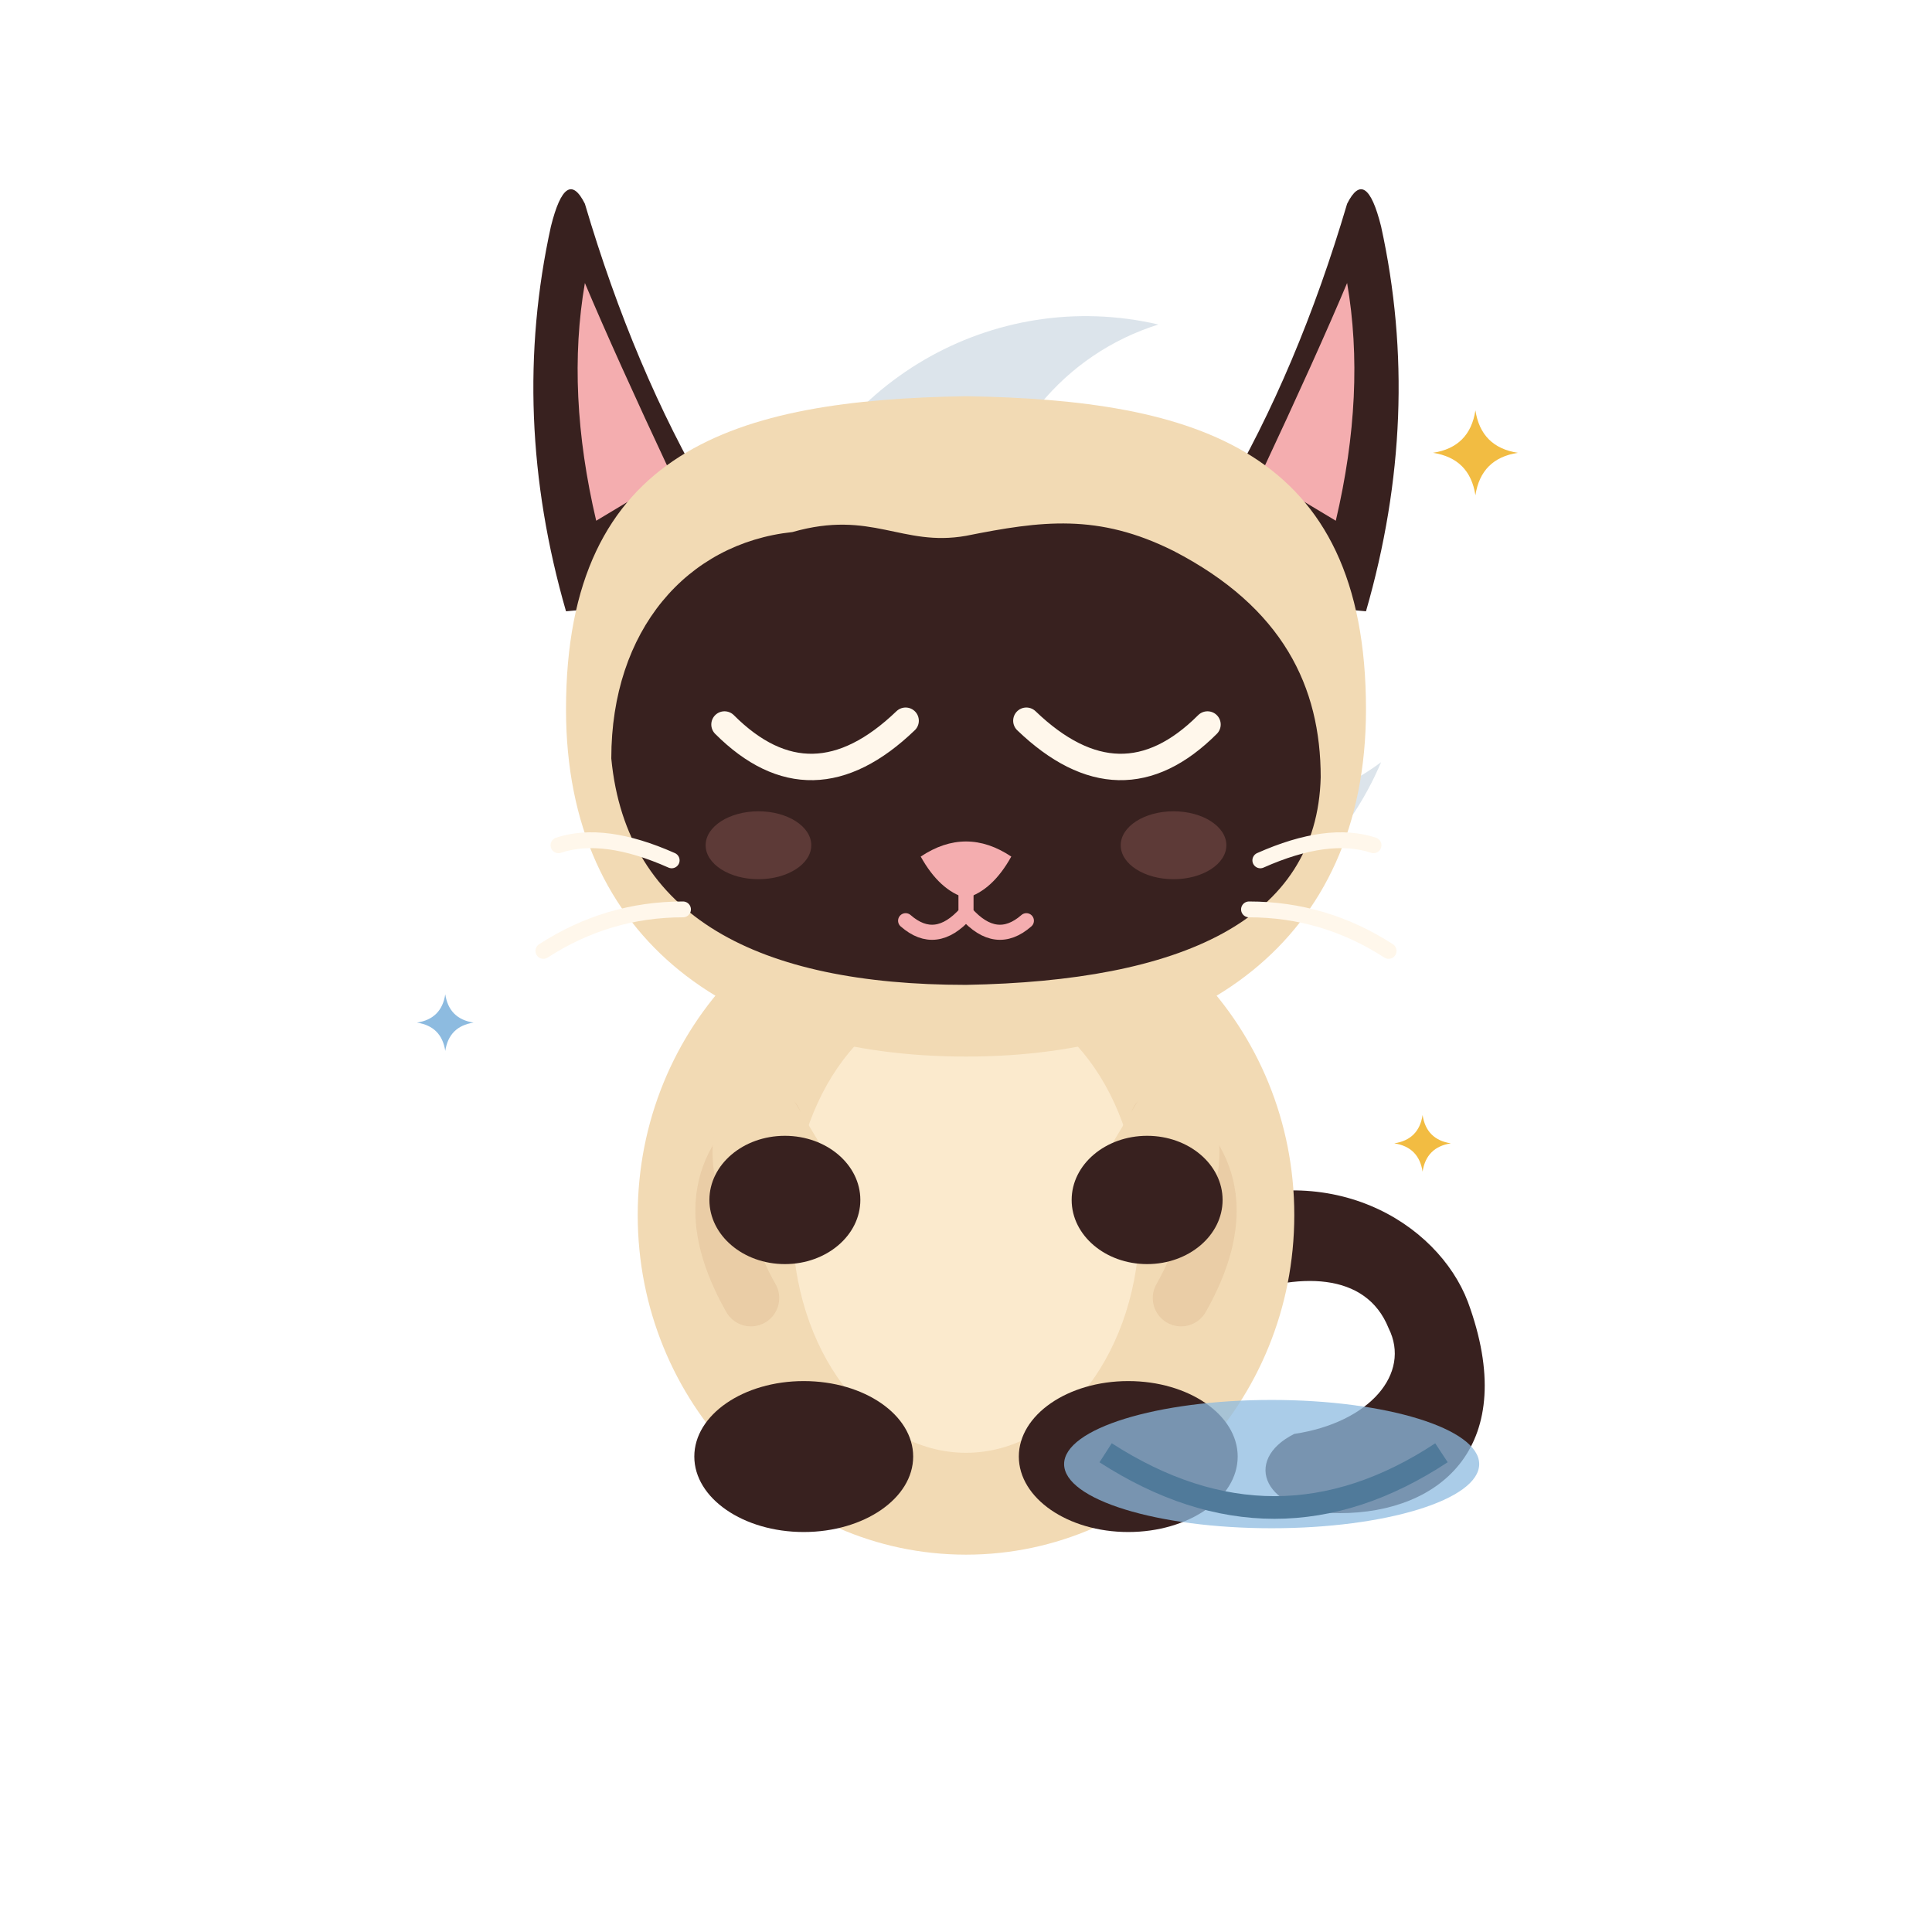
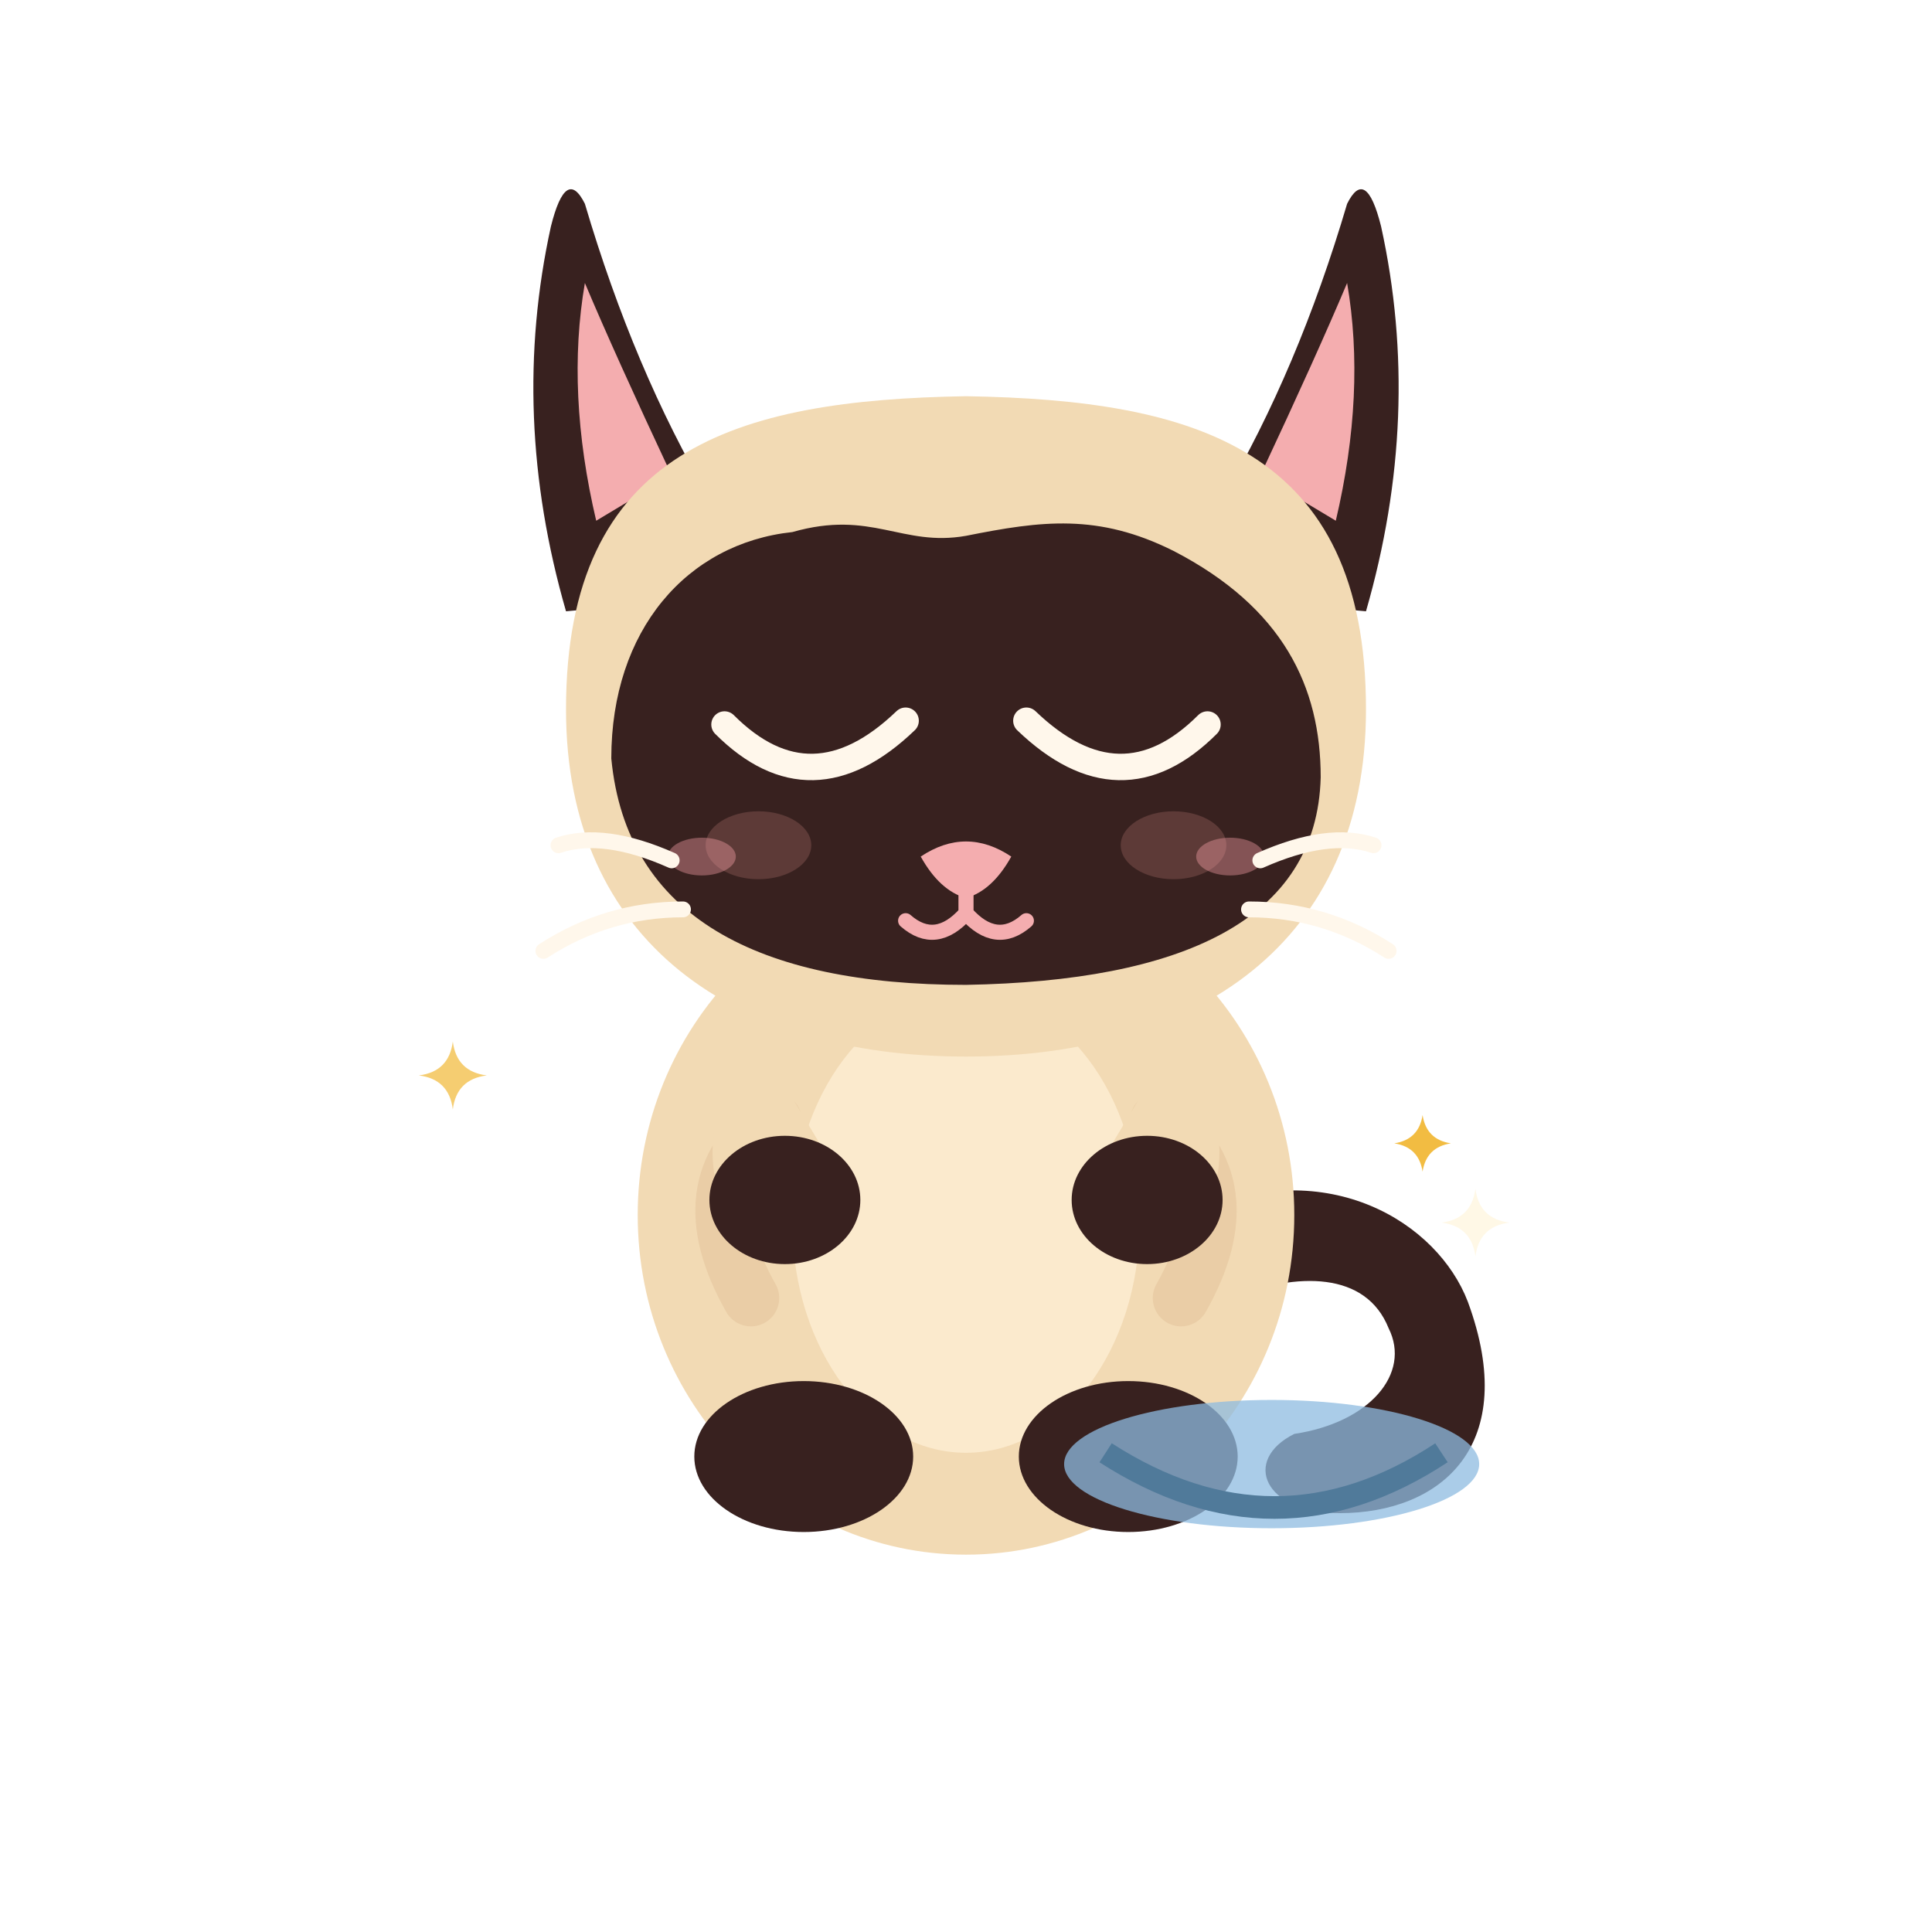
- <svg xmlns="http://www.w3.org/2000/svg" viewBox="0 0 512 512" width="512" height="512" role="img" aria-label="Bonsoir">
-   <g id="abstract-decor">
-     <path d="M307 86 A85 85 0 1 0 366 202 A66 66 0 1 1 307 86Z" fill="#507A9A" opacity=".20" />
-     <g id="decor-sparkle-1">
-       <path d="M391 108.75 Q392.5 118.5 402.25 120 Q392.5 121.5 391 131.25 Q389.5 121.5 379.75 120 Q389.5 118.5 391 108.75Z" fill="#F2BC42" />
+ <svg xmlns="http://www.w3.org/2000/svg" viewBox="0 0 512 512" width="512" height="512" role="img" aria-label="Bonsoir" data-scene="accueil_bonsoir" data-theme-agnostic="true" data-background="transparent">
+   <g id="micro-accents" opacity="0.75">
+     <g id="spark-a">
+       <path d="M120 276 Q121 284 129 285 Q121 286 120 294 Q119 286 111 285 Q119 284 120 276Z" fill="#F2BC42" />
    </g>
-     <g id="decor-sparkle-2">
-       <path d="M118 263.5 Q119.0 270.0 125.5 271 Q119.0 272.0 118 278.5 Q117.0 272.0 110.5 271 Q117.0 270.0 118 263.5Z" fill="#8DBBE0" />
+     <g id="spark-b">
+       <path d="M391 315 Q392 323 400 324 Q392 325 391 333 Q390 325 382 324 Q390 323 391 315Z" fill="#FFF5DD" />
    </g>
  </g>
  <g id="cat-rig">
    <g id="tail" class="tail">
      <path d="M317 321 C352 306 381 324 389 345 C403 383 382 401 355 401 C335 401 329 387 343 380 C363 377 374 364 368 352 C362 337 344 337 326 344Z" fill="#38211F" />
    </g>
    <g id="body-rig" class="body-rig">
      <ellipse cx="256" cy="322" rx="87" ry="90" fill="#F2DAB4" />
      <ellipse cx="256" cy="324" rx="46" ry="61" fill="#FFF0D7" opacity=".72" />
      <path d="M205 297 Q182 314 199 344" stroke="#E4C49C" stroke-width="15" stroke-linecap="round" fill="none" opacity=".6" />
      <path d="M307 297 Q330 314 313 344" stroke="#E4C49C" stroke-width="15" stroke-linecap="round" fill="none" opacity=".6" />
    </g>
    <g id="feet">
      <ellipse cx="213" cy="386" rx="29" ry="20" fill="#38211F" />
      <ellipse cx="299" cy="386" rx="29" ry="20" fill="#38211F" />
    </g>
    <g id="arms">
      <g id="arm-left" class="arm-left">
        <path d="M193 289 Q183 308 197 330 Q201 337 218 330 Q232 323 219 306 L207 286Z" fill="#F2DAB4" />
        <ellipse cx="208" cy="318" rx="20" ry="17" fill="#38211F" />
      </g>
      <g id="arm-right" class="arm-right">
        <path d="M319 289 Q329 308 315 330 Q311 337 294 330 Q280 323 293 306 L305 286Z" fill="#F2DAB4" />
        <ellipse cx="304" cy="318" rx="20" ry="17" fill="#38211F" />
      </g>
    </g>
    <g id="head-rig" class="head-rig">
      <g id="ear-left" class="ear-left">
        <path d="M188 132 Q168 98 155 54 Q150 44 146 60 Q135 110 150 162 L194 158Z" fill="#38211F" />
        <path d="M178 126 Q163 94 155 75 Q150 104 158 138Z" fill="#F4ADAF" />
      </g>
      <g id="ear-right" class="ear-right">
        <path d="M324 132 Q344 98 357 54 Q362 44 366 60 Q377 110 362 162 L318 158Z" fill="#38211F" />
        <path d="M334 126 Q349 94 357 75 Q362 104 354 138Z" fill="#F4ADAF" />
      </g>
      <path d="M150 188 C150 119 195 106 256 105 C317 106 362 119 362 188 C362 250 317 280 256 280 C195 280 150 250 150 188Z" fill="#F2DAB4" />
      <path d="M162 201 C162 167 182 144 210 141 C231 135 239 145 256 142 C276 138 291 136 311 146 C340 161 350 182 350 206 C349 244 313 260 256 261 C201 261 166 243 162 201Z" fill="#38211F" />
      <ellipse cx="201" cy="224" rx="14" ry="9" fill="#67413E" opacity=".77" />
      <ellipse cx="311" cy="224" rx="14" ry="9" fill="#67413E" opacity=".77" />
      <g id="eyes-open" opacity="0">
        <g class="eye" transform="translate(217 188)">
          <ellipse rx="27" ry="31" fill="#FFF7EB" />
          <ellipse rx="22.5" ry="26" fill="#86C2ED" />
          <ellipse cx="3" cy="3" rx="15.5" ry="20" fill="#18364A" />
          <ellipse cx="-5" cy="-11" rx="7" ry="8" fill="#FFF7EB" />
          <circle cx="12" cy="9" r="3.3" fill="#FFF7EB" opacity=".86" />
        </g>
        <g class="eye" transform="translate(295 188)">
          <ellipse rx="27" ry="31" fill="#FFF7EB" />
          <ellipse rx="22.5" ry="26" fill="#86C2ED" />
          <ellipse cx="3" cy="3" rx="15.5" ry="20" fill="#18364A" />
          <ellipse cx="-5" cy="-11" rx="7" ry="8" fill="#FFF7EB" />
          <circle cx="12" cy="9" r="3.3" fill="#FFF7EB" opacity=".86" />
        </g>
      </g>
      <g id="eyes-sleepy" opacity="1">
        <path d="M192 192 Q215 215 240 191" stroke="#FFF7EB" stroke-width="7" stroke-linecap="round" fill="none" />
        <path d="M272 191 Q297 215 320 192" stroke="#FFF7EB" stroke-width="7" stroke-linecap="round" fill="none" />
      </g>
      <g id="nose">
        <path d="M244 227 Q256 219 268 227 Q263 236 256 238 Q249 236 244 227Z" fill="#F4ADAF" />
      </g>
      <g id="smile" opacity="1">
        <path d="M256 237 V242 M256 242 Q248 251 240 244 M256 242 Q264 251 272 244" stroke="#F4ADAF" stroke-width="4" stroke-linecap="round" fill="none" />
      </g>
      <g id="meow-mouth" opacity="0">
        <ellipse cx="256" cy="249" rx="11" ry="13" fill="#8C4F56" />
        <path d="M251 257 Q256 251 261 257" stroke="#F4ADAF" stroke-width="4" stroke-linecap="round" fill="none" />
      </g>
+       <g id="cheek-blush" opacity="0.38">
+         <ellipse cx="186" cy="227" rx="9" ry="5" fill="#FFA6AE" />
+         <ellipse cx="326" cy="227" rx="9" ry="5" fill="#FFA6AE" />
+       </g>
      <g id="whiskers" fill="none" stroke="#FFF7EB" stroke-linecap="round" stroke-width="4.2">
        <path d="M178 228 Q160 220 148 224 M181 241 Q161 241 144 252 M334 228 Q352 220 364 224 M331 241 Q351 241 368 252" />
      </g>
    </g>
  </g>
  <g id="scene-prop">
    <g id="extra-prop">
      <ellipse cx="337" cy="388" rx="55" ry="17" fill="#8DBBE0" opacity=".75" />
      <path d="M293 385 Q338 414 382 385" stroke="#507A9A" stroke-width="6" fill="none" />
      <g>
        <path d="M377 295.5 Q378.0 302.0 384.5 303 Q378.0 304.0 377 310.5 Q376.0 304.0 369.5 303 Q376.0 302.0 377 295.5Z" fill="#F2BC42" />
      </g>
    </g>
  </g>
+   <g id="fx-layer">
+     <g id="motion-arcs" opacity="0" fill="none" stroke="#F2BC42" stroke-width="7" stroke-linecap="round">
+       <path d="M389 154 L401 140" />
+       <path d="M400 176 L418 176" />
+       <path d="M123 154 L113 138" />
+     </g>
+     <g id="spark-pop" opacity="0">
+       <path d="M382 263 Q384 278 399 280 Q384 282 382 297 Q380 282 365 280 Q380 278 382 263Z" fill="#FFD35D" />
+     </g>
+   </g>
</svg>
